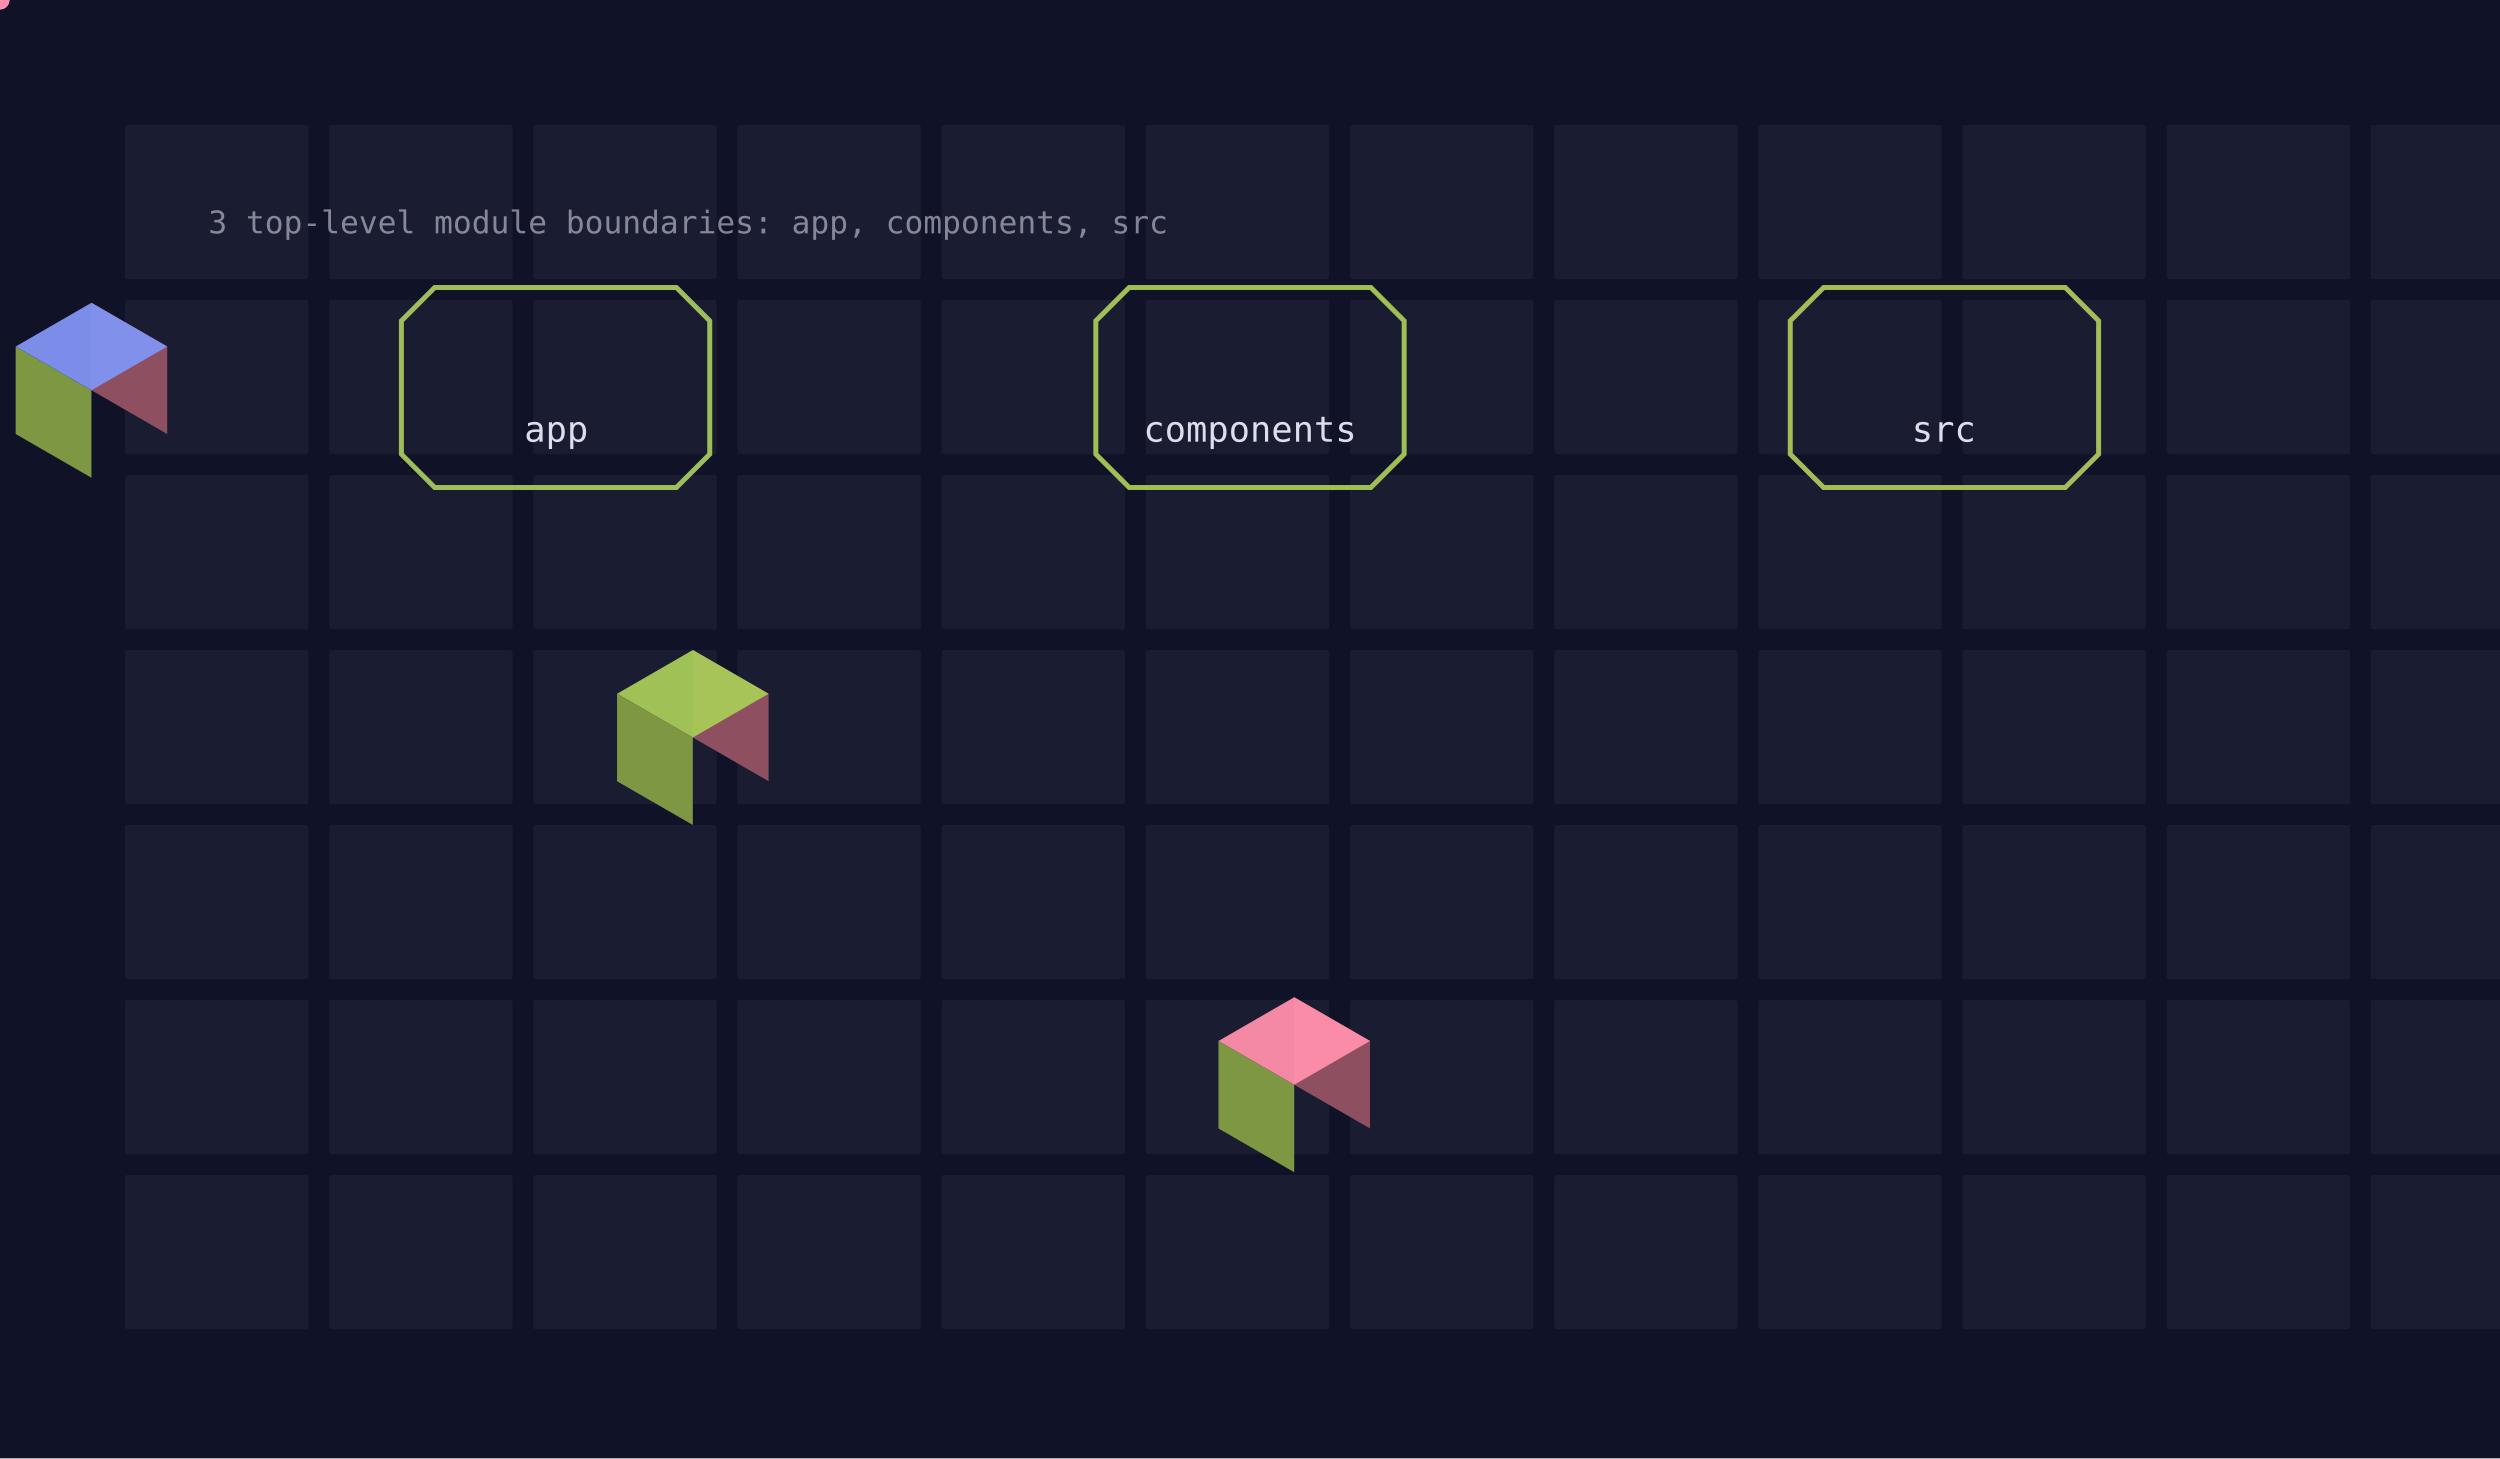
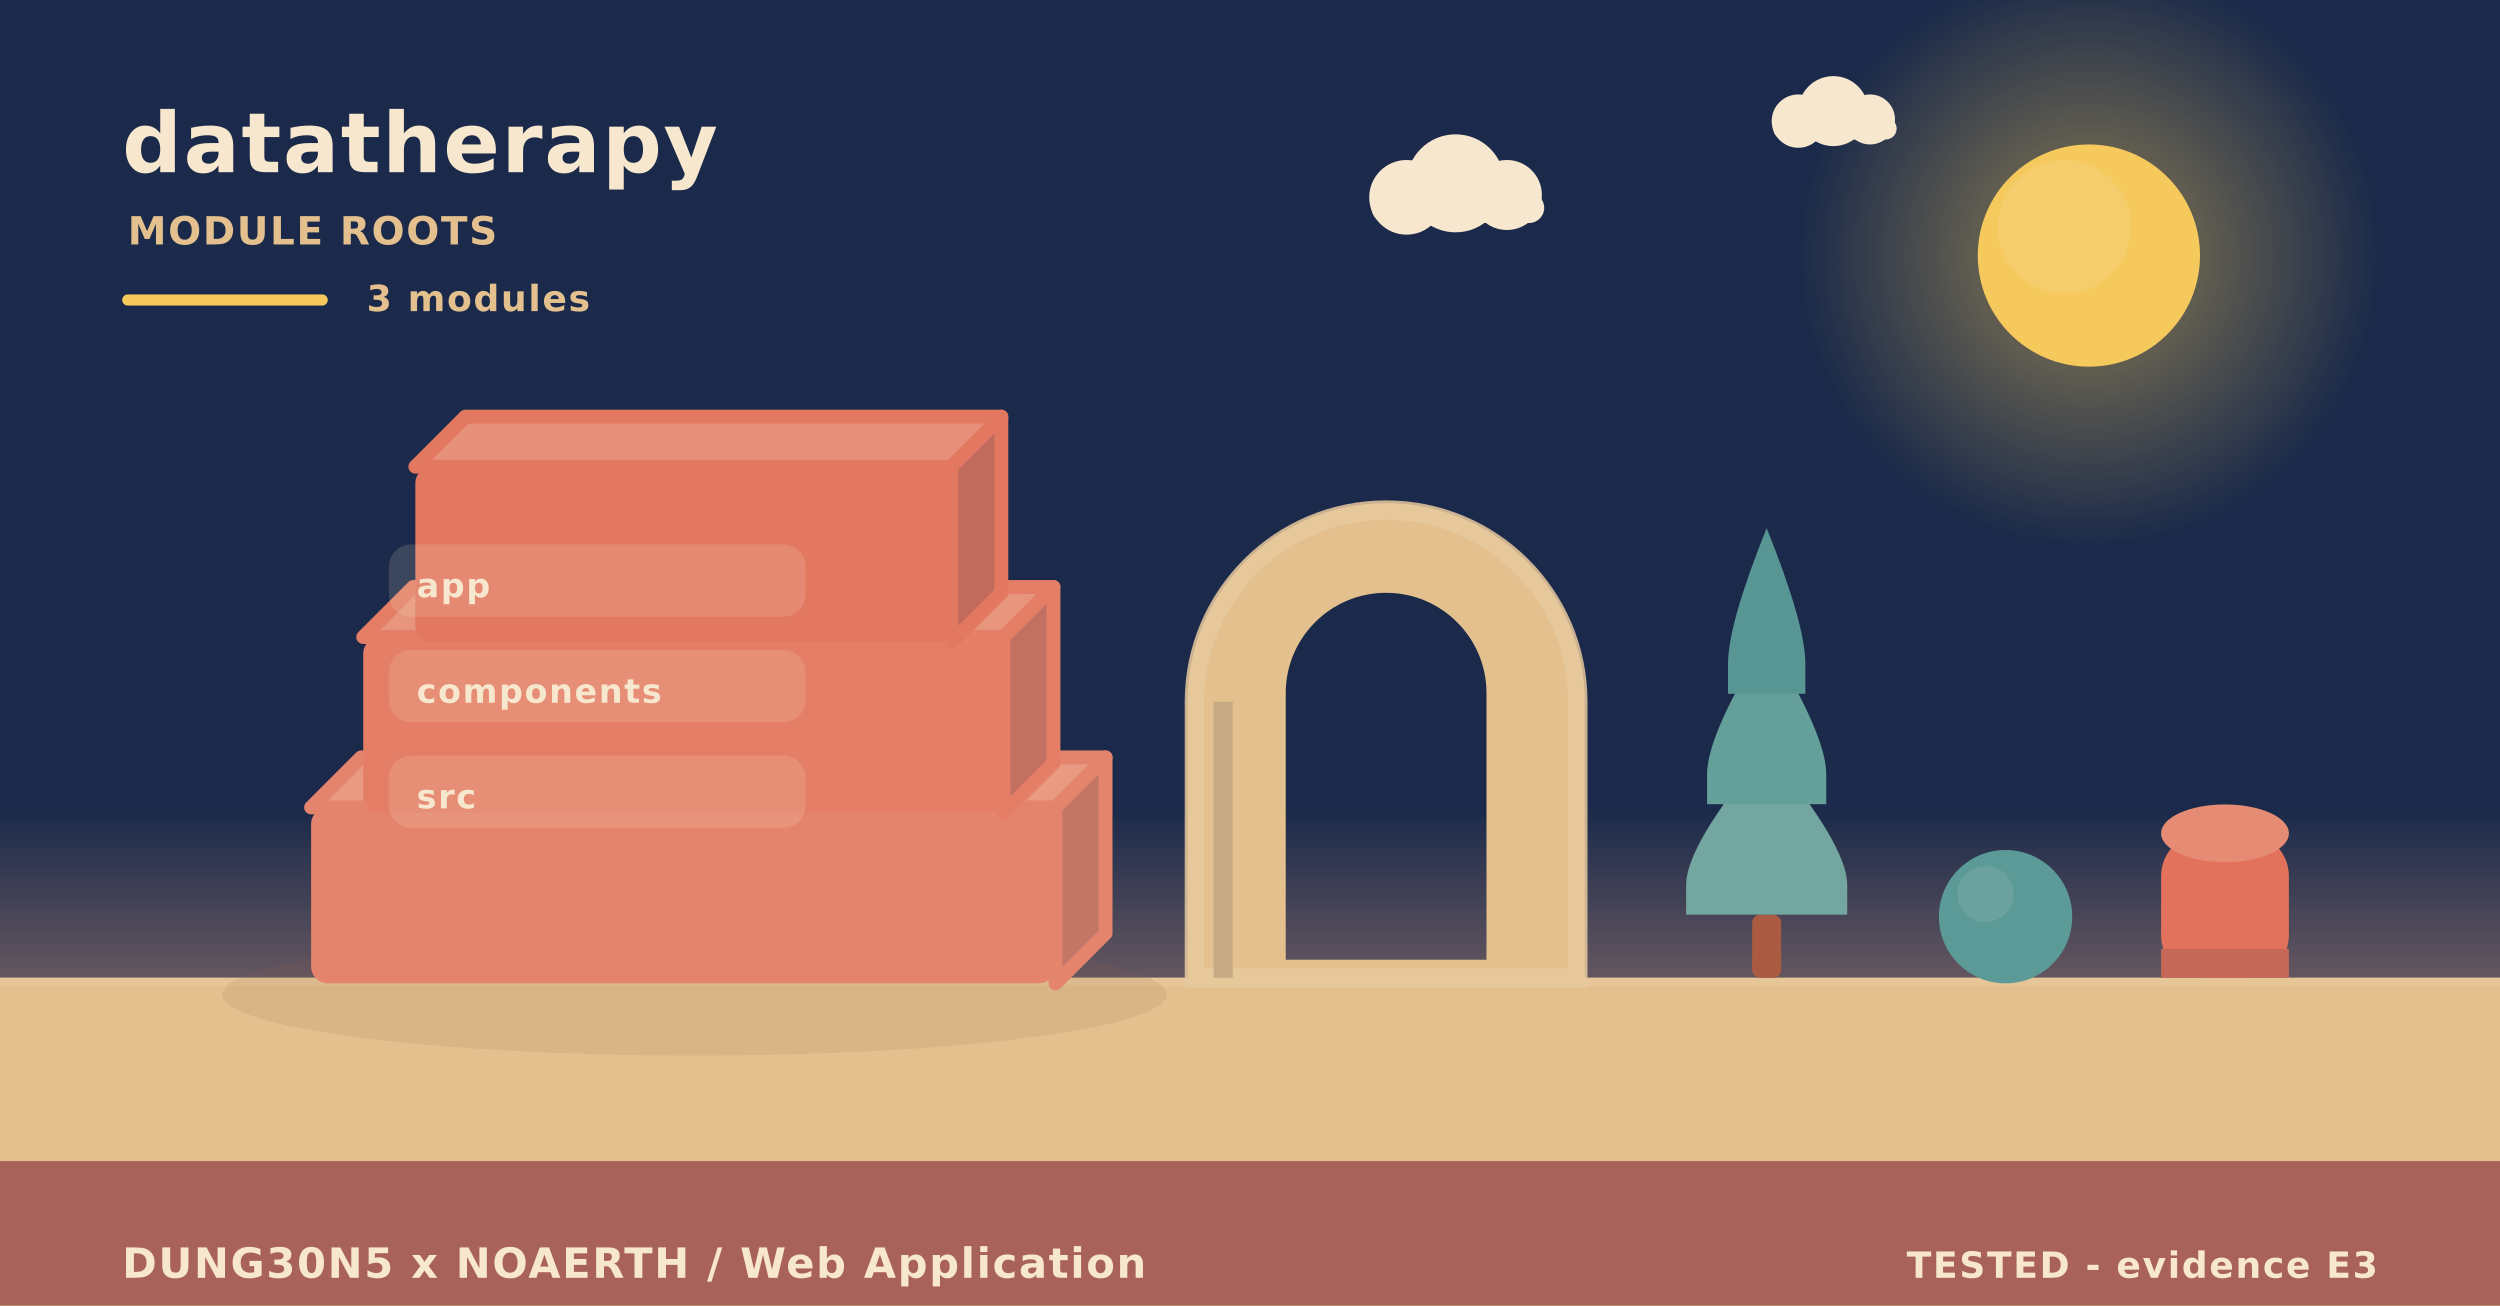
- <svg xmlns="http://www.w3.org/2000/svg" viewBox="0 0 1200 700" width="1200" height="700" role="img" aria-label="datatherapy architecture">
-   <rect width="1200" height="700" fill="#101228" />
-   <defs>
-     <linearGradient id="ga" x1="0" y1="0" x2="1" y2="1">
-       <stop offset="0%" stop-color="#8093f1" />
-       <stop offset="100%" stop-color="#a7c957" />
-     </linearGradient>
-   </defs>
-   <rect x="60.00" y="60.00" width="88.00" height="74.00" rx="1.20" fill="#f2f2ff" opacity="0.05" />
-   <rect x="158.00" y="60.00" width="88.00" height="74.00" rx="1.20" fill="#f2f2ff" opacity="0.05" />
-   <rect x="256.00" y="60.00" width="88.00" height="74.00" rx="1.20" fill="#f2f2ff" opacity="0.05" />
-   <rect x="354.00" y="60.00" width="88.00" height="74.00" rx="1.20" fill="#f2f2ff" opacity="0.05" />
-   <rect x="452.00" y="60.00" width="88.00" height="74.00" rx="1.20" fill="#f2f2ff" opacity="0.05" />
-   <rect x="550.00" y="60.00" width="88.00" height="74.00" rx="1.20" fill="#f2f2ff" opacity="0.05" />
-   <rect x="648.00" y="60.00" width="88.00" height="74.00" rx="1.20" fill="#f2f2ff" opacity="0.05" />
-   <rect x="746.00" y="60.00" width="88.00" height="74.00" rx="1.20" fill="#f2f2ff" opacity="0.05" />
-   <rect x="844.00" y="60.00" width="88.00" height="74.00" rx="1.20" fill="#f2f2ff" opacity="0.05" />
-   <rect x="942.00" y="60.00" width="88.00" height="74.00" rx="1.20" fill="#f2f2ff" opacity="0.05" />
-   <rect x="1040.00" y="60.00" width="88.00" height="74.00" rx="1.20" fill="#f2f2ff" opacity="0.05" />
-   <rect x="1138.00" y="60.00" width="88.00" height="74.00" rx="1.20" fill="#f2f2ff" opacity="0.05" />
-   <rect x="60.00" y="144.00" width="88.00" height="74.00" rx="1.20" fill="#f2f2ff" opacity="0.05" />
-   <rect x="158.00" y="144.00" width="88.00" height="74.00" rx="1.20" fill="#f2f2ff" opacity="0.05" />
-   <rect x="256.00" y="144.00" width="88.00" height="74.00" rx="1.20" fill="#f2f2ff" opacity="0.05" />
-   <rect x="354.00" y="144.00" width="88.00" height="74.00" rx="1.20" fill="#f2f2ff" opacity="0.05" />
-   <rect x="452.00" y="144.00" width="88.00" height="74.00" rx="1.20" fill="#f2f2ff" opacity="0.05" />
-   <rect x="550.00" y="144.00" width="88.00" height="74.00" rx="1.20" fill="#f2f2ff" opacity="0.05" />
-   <rect x="648.00" y="144.00" width="88.00" height="74.00" rx="1.20" fill="#f2f2ff" opacity="0.05" />
-   <rect x="746.00" y="144.00" width="88.00" height="74.00" rx="1.20" fill="#f2f2ff" opacity="0.05" />
-   <rect x="844.00" y="144.00" width="88.00" height="74.00" rx="1.20" fill="#f2f2ff" opacity="0.05" />
-   <rect x="942.00" y="144.00" width="88.00" height="74.00" rx="1.20" fill="#f2f2ff" opacity="0.05" />
-   <rect x="1040.00" y="144.00" width="88.00" height="74.00" rx="1.20" fill="#f2f2ff" opacity="0.05" />
-   <rect x="1138.00" y="144.00" width="88.00" height="74.00" rx="1.20" fill="#f2f2ff" opacity="0.05" />
-   <rect x="60.00" y="228.00" width="88.00" height="74.00" rx="1.20" fill="#f2f2ff" opacity="0.05" />
-   <rect x="158.00" y="228.00" width="88.00" height="74.00" rx="1.20" fill="#f2f2ff" opacity="0.05" />
-   <rect x="256.00" y="228.00" width="88.00" height="74.00" rx="1.20" fill="#f2f2ff" opacity="0.05" />
-   <rect x="354.00" y="228.00" width="88.00" height="74.00" rx="1.20" fill="#f2f2ff" opacity="0.05" />
-   <rect x="452.00" y="228.00" width="88.00" height="74.00" rx="1.20" fill="#f2f2ff" opacity="0.05" />
-   <rect x="550.00" y="228.00" width="88.00" height="74.00" rx="1.20" fill="#f2f2ff" opacity="0.05" />
-   <rect x="648.00" y="228.00" width="88.00" height="74.00" rx="1.20" fill="#f2f2ff" opacity="0.05" />
-   <rect x="746.00" y="228.00" width="88.00" height="74.00" rx="1.20" fill="#f2f2ff" opacity="0.05" />
-   <rect x="844.00" y="228.00" width="88.00" height="74.00" rx="1.20" fill="#f2f2ff" opacity="0.05" />
-   <rect x="942.00" y="228.00" width="88.00" height="74.00" rx="1.20" fill="#f2f2ff" opacity="0.05" />
-   <rect x="1040.00" y="228.00" width="88.00" height="74.00" rx="1.20" fill="#f2f2ff" opacity="0.05" />
-   <rect x="1138.00" y="228.00" width="88.00" height="74.00" rx="1.20" fill="#f2f2ff" opacity="0.05" />
-   <rect x="60.00" y="312.00" width="88.00" height="74.00" rx="1.20" fill="#f2f2ff" opacity="0.05" />
-   <rect x="158.00" y="312.00" width="88.00" height="74.00" rx="1.20" fill="#f2f2ff" opacity="0.05" />
-   <rect x="256.00" y="312.00" width="88.00" height="74.00" rx="1.20" fill="#f2f2ff" opacity="0.05" />
-   <rect x="354.00" y="312.00" width="88.00" height="74.00" rx="1.20" fill="#f2f2ff" opacity="0.05" />
-   <rect x="452.00" y="312.00" width="88.00" height="74.00" rx="1.20" fill="#f2f2ff" opacity="0.05" />
-   <rect x="550.00" y="312.00" width="88.00" height="74.00" rx="1.20" fill="#f2f2ff" opacity="0.05" />
-   <rect x="648.00" y="312.00" width="88.00" height="74.00" rx="1.20" fill="#f2f2ff" opacity="0.05" />
-   <rect x="746.00" y="312.00" width="88.00" height="74.00" rx="1.20" fill="#f2f2ff" opacity="0.05" />
-   <rect x="844.00" y="312.00" width="88.00" height="74.00" rx="1.20" fill="#f2f2ff" opacity="0.05" />
-   <rect x="942.00" y="312.00" width="88.00" height="74.00" rx="1.20" fill="#f2f2ff" opacity="0.05" />
-   <rect x="1040.00" y="312.00" width="88.00" height="74.00" rx="1.20" fill="#f2f2ff" opacity="0.05" />
-   <rect x="1138.00" y="312.00" width="88.00" height="74.00" rx="1.20" fill="#f2f2ff" opacity="0.05" />
-   <rect x="60.00" y="396.00" width="88.00" height="74.00" rx="1.20" fill="#f2f2ff" opacity="0.05" />
-   <rect x="158.00" y="396.00" width="88.00" height="74.00" rx="1.20" fill="#f2f2ff" opacity="0.05" />
-   <rect x="256.00" y="396.00" width="88.00" height="74.00" rx="1.20" fill="#f2f2ff" opacity="0.05" />
-   <rect x="354.00" y="396.00" width="88.00" height="74.00" rx="1.20" fill="#f2f2ff" opacity="0.05" />
-   <rect x="452.00" y="396.00" width="88.00" height="74.00" rx="1.20" fill="#f2f2ff" opacity="0.05" />
-   <rect x="550.00" y="396.00" width="88.00" height="74.00" rx="1.20" fill="#f2f2ff" opacity="0.05" />
-   <rect x="648.00" y="396.00" width="88.00" height="74.00" rx="1.20" fill="#f2f2ff" opacity="0.05" />
-   <rect x="746.00" y="396.00" width="88.00" height="74.00" rx="1.20" fill="#f2f2ff" opacity="0.05" />
-   <rect x="844.00" y="396.00" width="88.00" height="74.00" rx="1.20" fill="#f2f2ff" opacity="0.05" />
-   <rect x="942.00" y="396.00" width="88.00" height="74.00" rx="1.20" fill="#f2f2ff" opacity="0.05" />
-   <rect x="1040.00" y="396.00" width="88.00" height="74.00" rx="1.20" fill="#f2f2ff" opacity="0.05" />
-   <rect x="1138.00" y="396.00" width="88.00" height="74.00" rx="1.20" fill="#f2f2ff" opacity="0.05" />
-   <rect x="60.00" y="480.00" width="88.00" height="74.00" rx="1.20" fill="#f2f2ff" opacity="0.05" />
-   <rect x="158.00" y="480.00" width="88.00" height="74.00" rx="1.20" fill="#f2f2ff" opacity="0.05" />
-   <rect x="256.00" y="480.00" width="88.00" height="74.00" rx="1.20" fill="#f2f2ff" opacity="0.05" />
-   <rect x="354.00" y="480.00" width="88.00" height="74.00" rx="1.20" fill="#f2f2ff" opacity="0.05" />
-   <rect x="452.00" y="480.00" width="88.00" height="74.00" rx="1.20" fill="#f2f2ff" opacity="0.05" />
-   <rect x="550.00" y="480.00" width="88.00" height="74.00" rx="1.20" fill="#f2f2ff" opacity="0.05" />
-   <rect x="648.00" y="480.00" width="88.00" height="74.00" rx="1.20" fill="#f2f2ff" opacity="0.05" />
-   <rect x="746.00" y="480.00" width="88.00" height="74.00" rx="1.20" fill="#f2f2ff" opacity="0.05" />
-   <rect x="844.00" y="480.00" width="88.00" height="74.00" rx="1.20" fill="#f2f2ff" opacity="0.05" />
-   <rect x="942.00" y="480.00" width="88.00" height="74.00" rx="1.20" fill="#f2f2ff" opacity="0.05" />
-   <rect x="1040.00" y="480.00" width="88.00" height="74.00" rx="1.20" fill="#f2f2ff" opacity="0.05" />
-   <rect x="1138.00" y="480.00" width="88.00" height="74.00" rx="1.20" fill="#f2f2ff" opacity="0.05" />
-   <rect x="60.00" y="564.00" width="88.00" height="74.00" rx="1.20" fill="#f2f2ff" opacity="0.05" />
-   <rect x="158.00" y="564.00" width="88.00" height="74.00" rx="1.20" fill="#f2f2ff" opacity="0.05" />
-   <rect x="256.00" y="564.00" width="88.00" height="74.00" rx="1.20" fill="#f2f2ff" opacity="0.05" />
-   <rect x="354.00" y="564.00" width="88.00" height="74.00" rx="1.20" fill="#f2f2ff" opacity="0.05" />
-   <rect x="452.00" y="564.00" width="88.00" height="74.00" rx="1.20" fill="#f2f2ff" opacity="0.05" />
-   <rect x="550.00" y="564.00" width="88.00" height="74.00" rx="1.20" fill="#f2f2ff" opacity="0.05" />
-   <rect x="648.00" y="564.00" width="88.00" height="74.00" rx="1.20" fill="#f2f2ff" opacity="0.05" />
-   <rect x="746.00" y="564.00" width="88.00" height="74.00" rx="1.20" fill="#f2f2ff" opacity="0.05" />
-   <rect x="844.00" y="564.00" width="88.00" height="74.00" rx="1.20" fill="#f2f2ff" opacity="0.05" />
-   <rect x="942.00" y="564.00" width="88.00" height="74.00" rx="1.20" fill="#f2f2ff" opacity="0.05" />
-   <rect x="1040.00" y="564.00" width="88.00" height="74.00" rx="1.20" fill="#f2f2ff" opacity="0.05" />
-   <rect x="1138.00" y="564.00" width="88.00" height="74.00" rx="1.20" fill="#f2f2ff" opacity="0.05" />
-   <path d="M208.67,138.00 H324.67 L340.67,154.00 V218.00 L324.67,234.00 H208.67 L192.67,218.00 V154.00 Z" fill="none" stroke="rgba(128,147,241,0.550)" stroke-width="1.80" opacity="0.90" />
-   <polygon points="43.88,187.33 80.25,208.33 80.25,166.33 43.88,145.33" fill="#945363" opacity="0.95" />
-   <polygon points="7.51,208.33 43.88,229.33 43.88,187.33 7.51,166.33" fill="#829d44" opacity="0.95" />
-   <polygon points="43.88,145.33 80.25,166.33 43.88,187.33 7.51,166.33" fill="#8093f1" opacity="0.95" />
-   <text x="267" y="212" font-family="ui-monospace,Menlo,monospace" font-size="17" fill="rgba(242,242,255,0.900)" text-anchor="middle">app</text>
+ <svg xmlns="http://www.w3.org/2000/svg" width="900" height="470" viewBox="0 0 900 470" role="img" aria-label="datatherapy - how it is built">
+   <linearGradient id="skya" x1="0" y1="0" x2="0" y2="1">
+     <stop offset="0" stop-color="#1b2a4a" />
+     <stop offset="0.62" stop-color="#1b2a4a" />
+     <stop offset="1" stop-color="#f3ad8a" />
+   </linearGradient>
+   <rect width="900" height="470" fill="url(#skya)" />
+   <radialGradient id="suna">
+     <stop offset="0.35" stop-color="#f5c95c" stop-opacity="0.34" />
+     <stop offset="1" stop-color="#f5c95c" stop-opacity="0" />
+   </radialGradient>
+   <circle cx="752" cy="92" r="104" fill="url(#suna)" />
+   <circle cx="752" cy="92" r="40" fill="#f5c95c" />
+   <circle cx="743.2" cy="81.6" r="24" fill="#f5d27e" opacity="0.5" />
  <g>
-     <path d="M208.67,138.00 H324.67 L340.67,154.00 V218.00 L324.67,234.00 H208.67 L192.67,218.00 V154.00 Z" fill="none" stroke="#a7c957" stroke-width="2.40" opacity="0.90" />
-     <animate attributeName="opacity" values="0.25;1.0;0.25" dur="23.9s" begin="0.0s" repeatCount="indefinite" />
+     <circle cx="524" cy="66" r="17.64" fill="#f6e7ce" />
+     <circle cx="506.36" cy="71.04" r="13.44" fill="#f6e7ce" />
+     <circle cx="542.48" cy="70.2" r="12.6" fill="#f6e7ce" />
+     <rect x="493.76" y="69.36" width="62.16" height="10.92" rx="5.46" fill="#f6e7ce" />
+     <animateTransform attributeName="transform" type="translate" values="0 0;24 0;0 0" dur="36s" begin="0s" repeatCount="indefinite" />
  </g>
-   <g opacity="0.9">
-     <circle cx="0.00" cy="0.00" r="4.50" fill="#ff8fab" opacity="1.00" />
-     <animateTransform attributeName="transform" type="translate" values="266.67,184.00 600.00,184.00" dur="7.967s" begin="0.0s" repeatCount="indefinite" />
-     <animateTransform attributeName="transform" type="translate" values="600.00,184.00 266.67,184.00" dur="7.967s" begin="3.983s" repeatCount="indefinite" />
+   <g>
+     <circle cx="660" cy="40" r="12.6" fill="#f6e7ce" />
+     <circle cx="647.4" cy="43.6" r="9.6" fill="#f6e7ce" />
+     <circle cx="673.2" cy="43" r="9" fill="#f6e7ce" />
+     <rect x="638.4" y="42.4" width="44.4" height="7.8" rx="3.9" fill="#f6e7ce" />
+     <animateTransform attributeName="transform" type="translate" values="0 0;-18 0;0 0" dur="46s" begin="3s" repeatCount="indefinite" />
  </g>
-   <path d="M542.00,138.00 H658.00 L674.00,154.00 V218.00 L658.00,234.00 H542.00 L526.00,218.00 V154.00 Z" fill="none" stroke="rgba(167,201,87,0.550)" stroke-width="1.80" opacity="0.90" />
-   <polygon points="332.55,354.00 368.93,375.00 368.93,333.00 332.55,312.00" fill="#945363" opacity="0.95" />
-   <polygon points="296.18,375.00 332.55,396.00 332.55,354.00 296.18,333.00" fill="#829d44" opacity="0.95" />
-   <polygon points="332.55,312.00 368.93,333.00 332.55,354.00 296.18,333.00" fill="#a7c957" opacity="0.95" />
-   <text x="600" y="212" font-family="ui-monospace,Menlo,monospace" font-size="17" fill="rgba(242,242,255,0.900)" text-anchor="middle">components</text>
+   <rect x="0" y="352" width="900" height="118" fill="#e3c08d" />
+   <rect x="0" y="352" width="900" height="3" fill="#e6c596" />
+   <text x="44" y="62" font-family="Verdana,DejaVu Sans,sans-serif" font-size="30" font-weight="700" letter-spacing="0.6" fill="#f6e7ce" text-anchor="start">datatherapy</text>
+   <text x="46" y="88" font-family="Verdana,DejaVu Sans,sans-serif" font-size="14" font-weight="700" letter-spacing="0.6" fill="#e3c08d" text-anchor="start">MODULE ROOTS</text>
+   <rect x="44" y="106" width="74" height="4" rx="2" fill="#f5c95c" />
+   <text x="132" y="112" font-family="Verdana,DejaVu Sans,sans-serif" font-size="13" font-weight="700" letter-spacing="0.6" fill="#e3c08d" text-anchor="start">3 modules</text>
+   <ellipse cx="250" cy="358" rx="170" ry="22" fill="rgba(138,90,68,0.11)" />
+   <path d="M112,290.67 L380,290.67 L398,272.67 L130,272.67 Z" fill="#e99a82" stroke="#e5846c" stroke-width="5" stroke-linejoin="round" />
+   <path d="M380,290.67 L398,272.67 L398,336 L380,354 Z" fill="#c37566" stroke="#e5846c" stroke-width="5" stroke-linejoin="round" />
+   <rect x="112" y="290.67" width="268" height="63.33" rx="6" fill="#e5846c" />
+   <path d="M130.76,229.33 L361.24,229.33 L379.24,211.33 L148.76,211.33 Z" fill="#e8957d" stroke="#e47e66" stroke-width="5" stroke-linejoin="round" />
+   <path d="M361.24,229.33 L379.24,211.33 L379.24,274.67 L361.24,292.67 Z" fill="#c27061" stroke="#e47e66" stroke-width="5" stroke-linejoin="round" />
+   <rect x="130.76" y="229.33" width="230.48" height="63.33" rx="6" fill="#e47e66" />
+   <path d="M149.52,168 L342.48,168 L360.48,150 L167.52,150 Z" fill="#e79079" stroke="#e37861" stroke-width="5" stroke-linejoin="round" />
+   <path d="M342.48,168 L360.48,150 L360.48,213.33 L342.48,231.33 Z" fill="#c16b5d" stroke="#e37861" stroke-width="5" stroke-linejoin="round" />
+   <rect x="149.52" y="168" width="192.96" height="63.33" rx="6" fill="#e37861" />
+   <rect x="140" y="196" width="150" height="26" rx="8" fill="rgba(246,231,206,0.16)" opacity="0.94" />
  <g>
-     <path d="M542.00,138.00 H658.00 L674.00,154.00 V218.00 L658.00,234.00 H542.00 L526.00,218.00 V154.00 Z" fill="none" stroke="#a7c957" stroke-width="2.40" opacity="0.90" />
-     <animate attributeName="opacity" values="0.25;1.0;0.25" dur="23.9s" begin="0.45s" repeatCount="indefinite" />
+     <text x="150" y="215" font-family="Verdana,DejaVu Sans,sans-serif" font-size="12" font-weight="700" letter-spacing="0.6" fill="#f6e7ce" text-anchor="start">app</text>
+     <animateTransform attributeName="transform" type="translate" values="0 10;0 0" dur="0.7s" begin="0.3s" fill="freeze" />
  </g>
-   <g opacity="0.9">
-     <circle cx="0.00" cy="0.00" r="4.50" fill="#ff8fab" opacity="1.00" />
-     <animateTransform attributeName="transform" type="translate" values="600.00,184.00 933.33,184.00" dur="7.967s" begin="0.3s" repeatCount="indefinite" />
-     <animateTransform attributeName="transform" type="translate" values="933.33,184.00 600.00,184.00" dur="7.967s" begin="4.283s" repeatCount="indefinite" />
+   <rect x="140" y="234" width="150" height="26" rx="8" fill="rgba(246,231,206,0.16)" opacity="0.94" />
+   <g>
+     <text x="150" y="253" font-family="Verdana,DejaVu Sans,sans-serif" font-size="12" font-weight="700" letter-spacing="0.6" fill="#f6e7ce" text-anchor="start">components</text>
+     <animateTransform attributeName="transform" type="translate" values="0 10;0 0" dur="0.7s" begin="0.5s" fill="freeze" />
  </g>
-   <path d="M875.33,138.00 H991.33 L1007.33,154.00 V218.00 L991.33,234.00 H875.33 L859.33,218.00 V154.00 Z" fill="none" stroke="rgba(255,143,171,0.550)" stroke-width="1.80" opacity="0.90" />
-   <polygon points="621.23,520.67 657.60,541.67 657.60,499.67 621.23,478.67" fill="#945363" opacity="0.95" />
-   <polygon points="584.86,541.67 621.23,562.67 621.23,520.67 584.86,499.67" fill="#829d44" opacity="0.95" />
-   <polygon points="621.23,478.67 657.60,499.67 621.23,520.67 584.86,499.67" fill="#ff8fab" opacity="0.95" />
-   <text x="933" y="212" font-family="ui-monospace,Menlo,monospace" font-size="17" fill="rgba(242,242,255,0.900)" text-anchor="middle">src</text>
+   <rect x="140" y="272" width="150" height="26" rx="8" fill="rgba(246,231,206,0.16)" opacity="0.94" />
  <g>
-     <path d="M875.33,138.00 H991.33 L1007.33,154.00 V218.00 L991.33,234.00 H875.33 L859.33,218.00 V154.00 Z" fill="none" stroke="#a7c957" stroke-width="2.40" opacity="0.90" />
-     <animate attributeName="opacity" values="0.25;1.0;0.25" dur="23.9s" begin="0.9s" repeatCount="indefinite" />
+     <text x="150" y="291" font-family="Verdana,DejaVu Sans,sans-serif" font-size="12" font-weight="700" letter-spacing="0.6" fill="#f6e7ce" text-anchor="start">src</text>
+     <animateTransform attributeName="transform" type="translate" values="0 10;0 0" dur="0.7s" begin="0.7s" fill="freeze" />
  </g>
-   <g opacity="0.9">
-     <circle cx="0.00" cy="0.00" r="4.50" fill="#ff8fab" opacity="1.00" />
-     <animateTransform attributeName="transform" type="translate" values="933.33,184.00 933.33,184.00" dur="7.967s" begin="0.6s" repeatCount="indefinite" />
-     <animateTransform attributeName="transform" type="translate" values="933.33,184.00 933.33,184.00" dur="7.967s" begin="4.583s" repeatCount="indefinite" />
-   </g>
-   <text x="100" y="112" font-family="ui-monospace,Menlo,monospace" font-size="15" fill="rgba(242,242,255,0.500)">3 top-level module boundaries: app, components, src</text>
+   <path d="M430,352 L430,252.64 A69,69 0 0 1 568,252.64 L568,352 Z M460.36,348 L460.36,249.55 A38.64,38.64 0 0 1 537.64,249.55 L537.64,348 Z" fill="#e3c08d" fill-rule="evenodd" stroke="#e3c08d" stroke-width="5" stroke-linejoin="round" />
+   <path d="M430,352 L430,252.64 A69,69 0 0 1 568,252.64 L568,352 Z" fill="none" stroke="#e8c99d" stroke-width="7" stroke-linecap="round" opacity="0.85" />
+   <rect x="436.9" y="252.64" width="6.9" height="99.36" fill="#c7ab84" />
+   <rect x="630.78" y="329.28" width="10.44" height="22.72" rx="2.9" fill="#ac5b43" />
+   <path d="M636,269.64 Q607,304.23 607,318.54 Q607,329.28 607,329.28 L665,329.28 Q665,329.28 665,318.54 Q665,304.23 636,269.64 Z" fill="#74a6a0" />
+   <path d="M636,229.88 Q614.54,264.47 614.54,278.78 Q614.54,289.52 614.54,289.52 L657.46,289.52 Q657.46,289.52 657.46,278.78 Q657.46,264.47 636,229.88 Z" fill="#649f9a" />
+   <path d="M636,190.12 Q622.08,224.71 622.08,239.02 Q622.08,249.76 622.08,249.76 L649.92,249.76 Q649.92,249.76 649.92,239.02 Q649.92,224.71 636,190.12 Z" fill="#589694" />
+   <circle cx="722" cy="330" r="24" fill="#5b9a97" />
+   <circle cx="714.8" cy="321.84" r="10.08" fill="#7aa9a2" opacity="0.55" />
+   <rect x="778" y="300" width="46" height="52" rx="15.33" fill="#e2725b" />
+   <ellipse cx="801" cy="300" rx="23" ry="10.4" fill="#e68c74" />
+   <rect x="778" y="341.6" width="46" height="10.4" fill="#c66859" />
+   <rect x="0" y="418" width="900" height="52" rx="0" fill="#a65c56" opacity="0.94" />
+   <text x="44" y="460" font-family="Verdana,DejaVu Sans,sans-serif" font-size="15" font-weight="700" letter-spacing="0.6" fill="#f6e7ce" text-anchor="start">DUNG30N5 x NOAERTH  /  Web Application</text>
+   <text x="856" y="460" font-family="Verdana,DejaVu Sans,sans-serif" font-size="13" font-weight="700" letter-spacing="0.6" fill="#f6e7ce" text-anchor="end">TESTED  -  evidence E3</text>
</svg>
